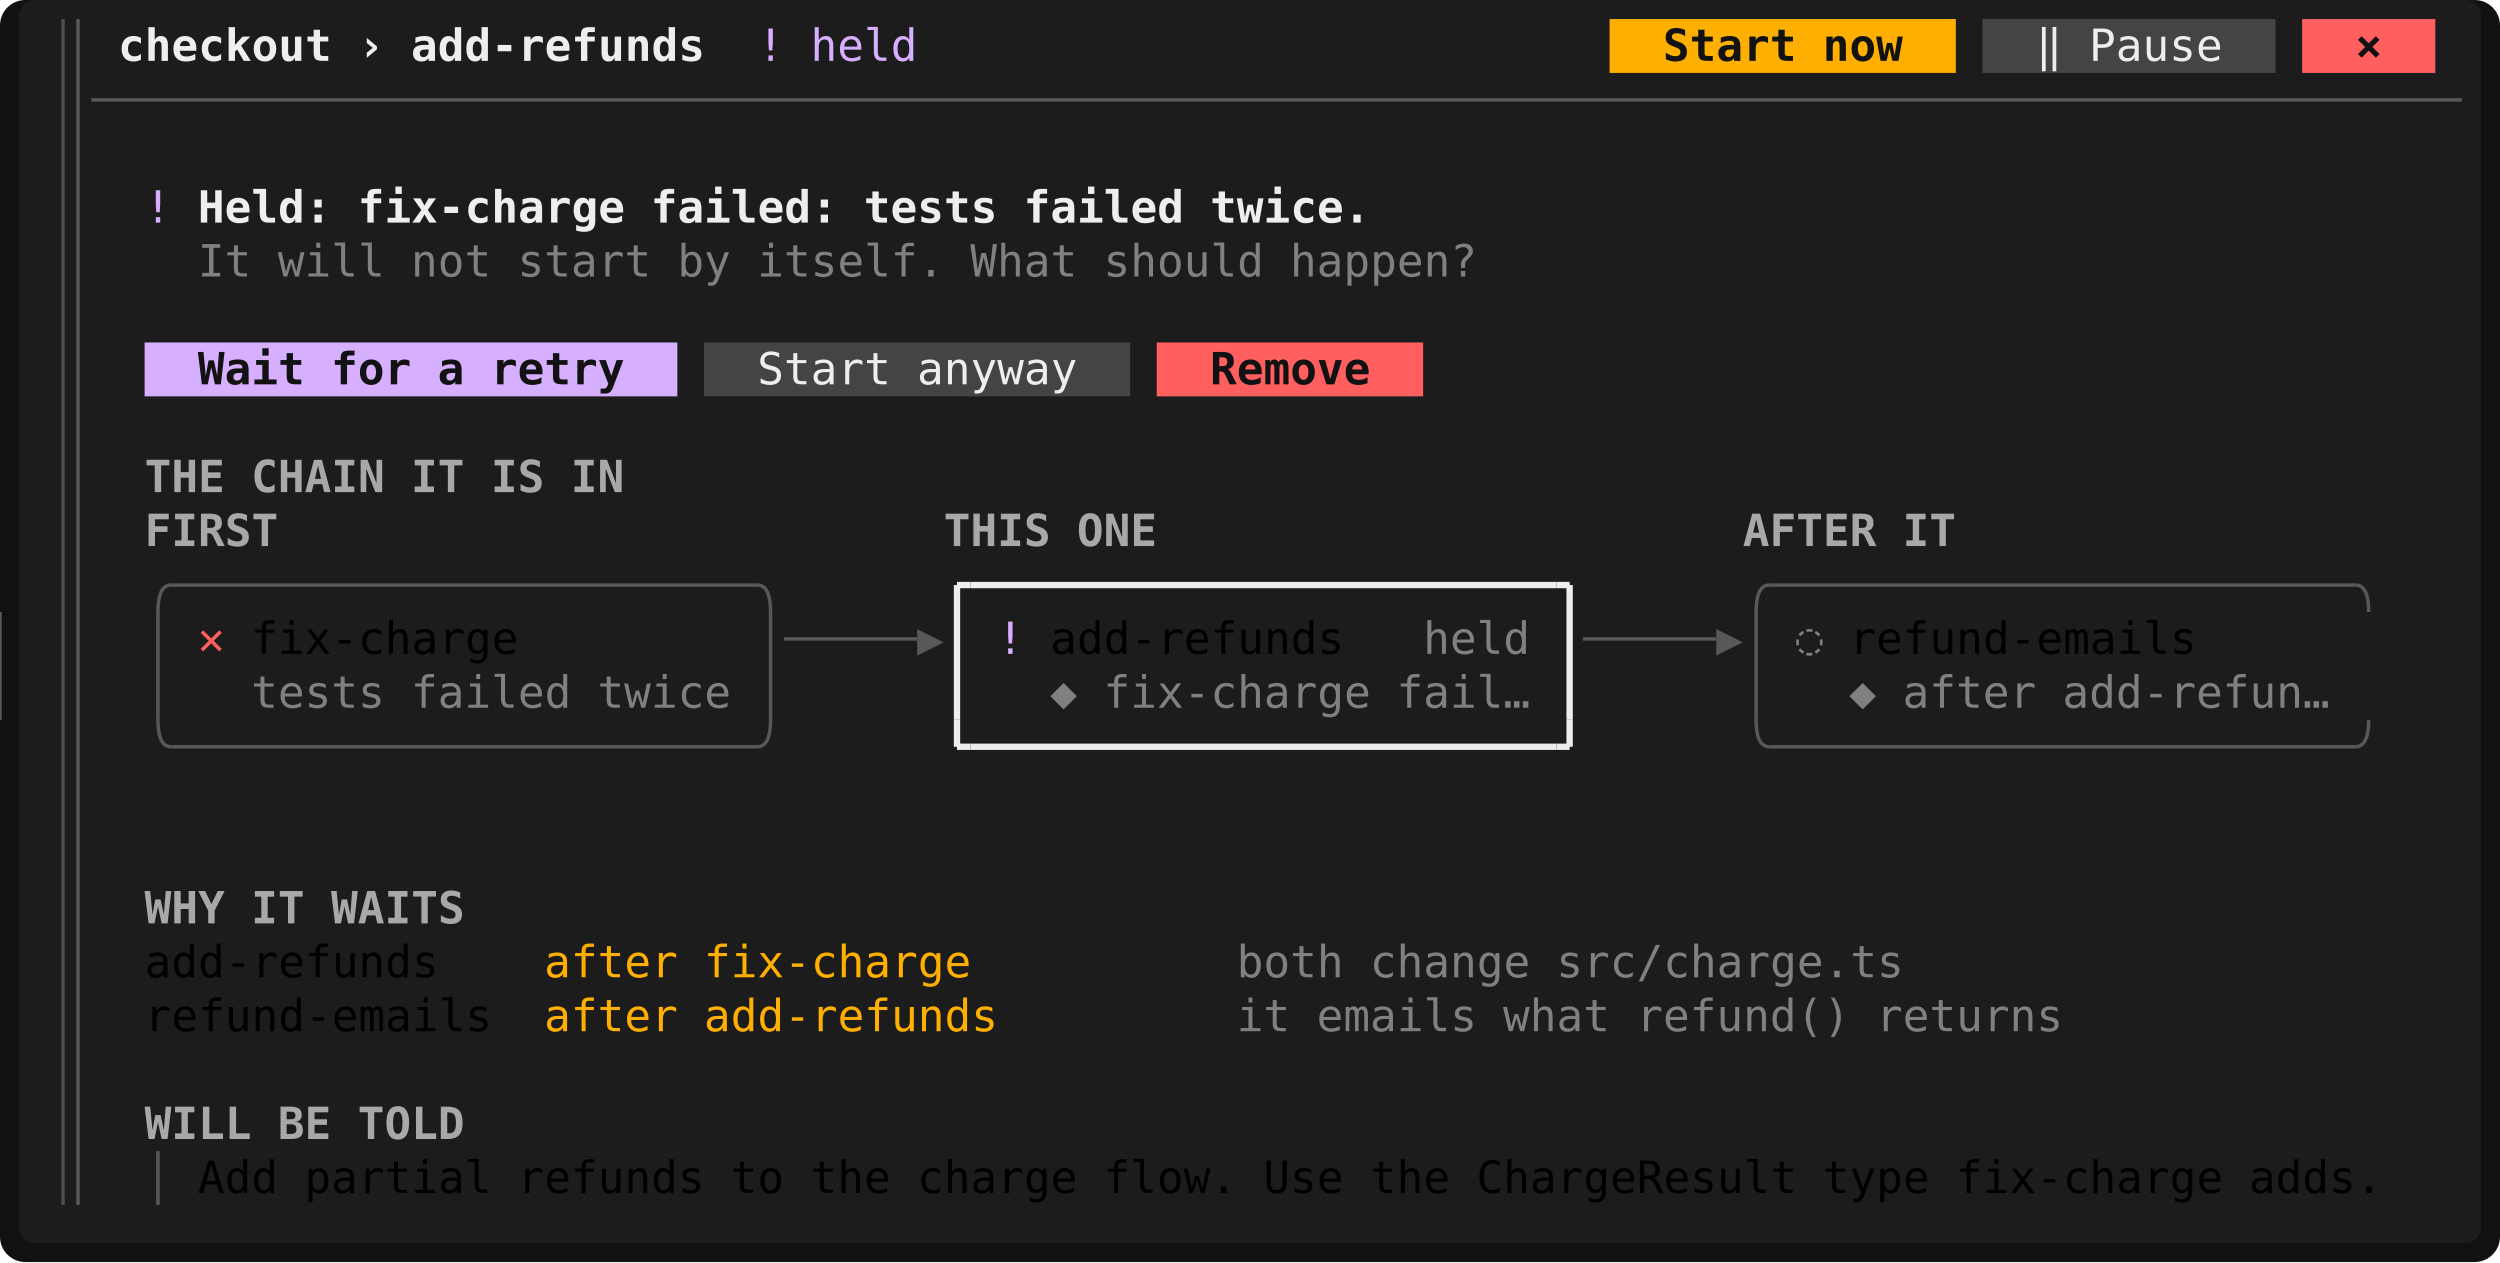
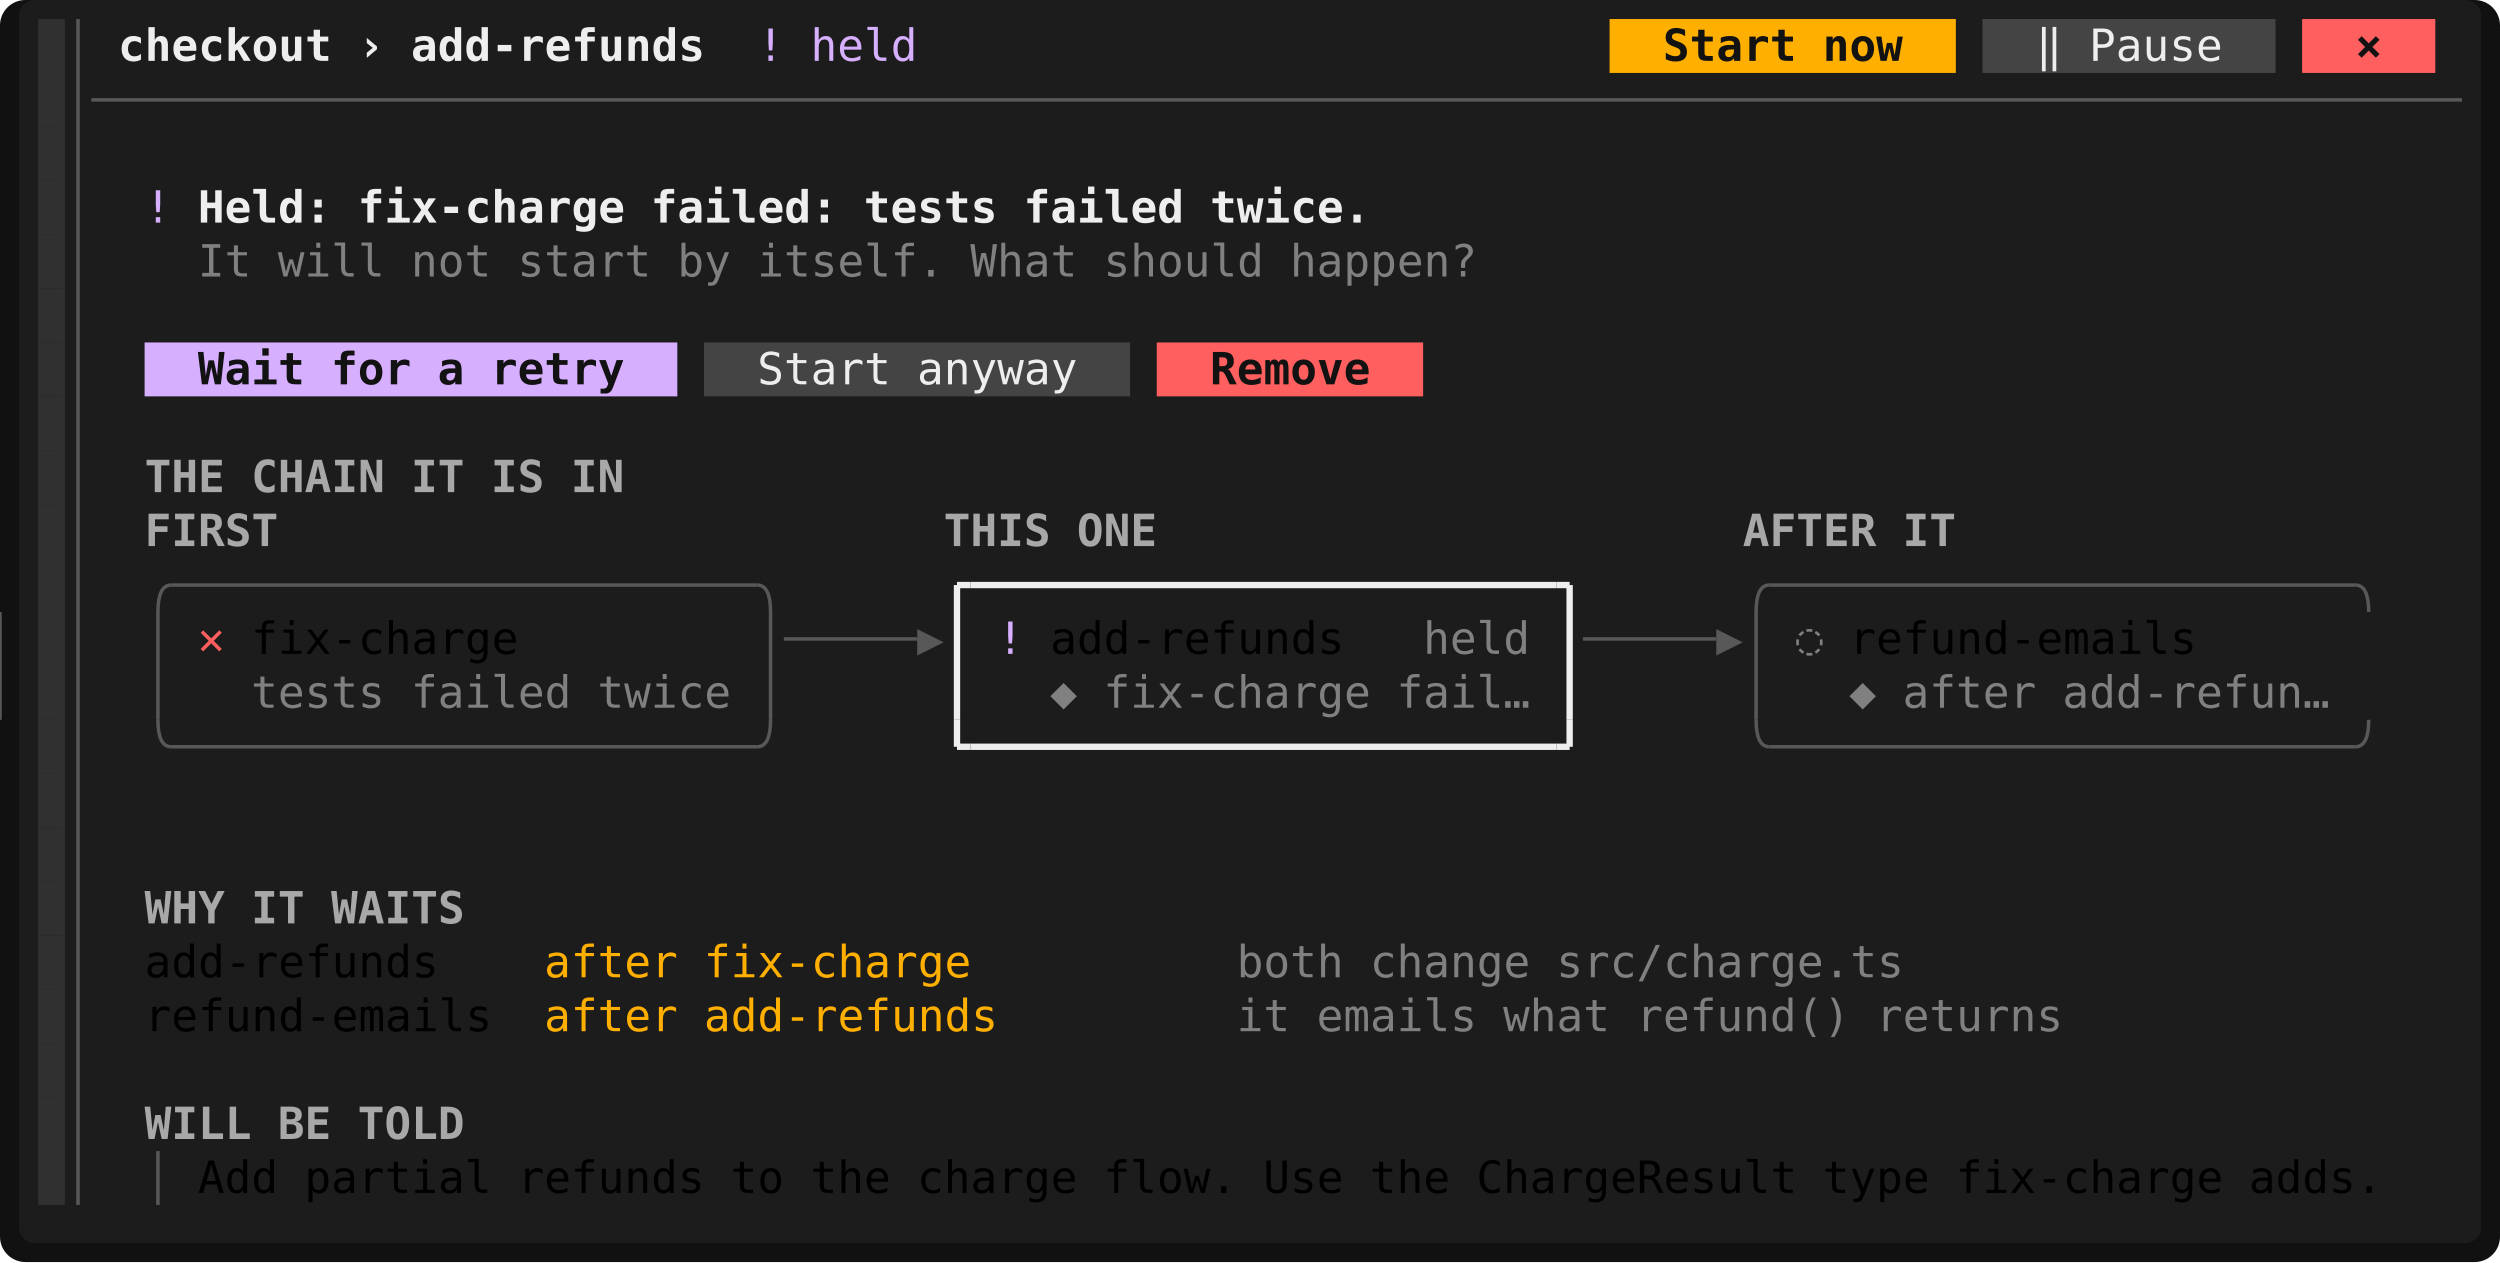
<svg xmlns="http://www.w3.org/2000/svg" viewBox="0 0 788.4 398" width="788.4" height="398" font-family="ui-monospace,SFMono-Regular,Menlo,Consolas,'DejaVu Sans Mono','Liberation Mono',monospace" font-size="14" role="img" aria-label="Tade">
  <rect width="788.4" height="398" rx="8" fill="#111111" />
  <rect x="6" y="0" width="776.4" height="392" rx="5" fill="#1c1c1c" />
+   <rect x="12" y="6" width="8.4" height="17" fill="rgb(48,48,48)" />
  <rect x="507.6" y="6" width="109.2" height="17" fill="rgb(255,175,0)" />
  <rect x="625.2" y="6" width="92.4" height="17" fill="rgb(68,68,68)" />
  <rect x="726" y="6" width="42" height="17" fill="rgb(255,95,95)" />
+   <rect x="12" y="23" width="8.4" height="17" fill="rgb(48,48,48)" />
+   <rect x="12" y="40" width="8.4" height="17" fill="rgb(48,48,48)" />
+   <rect x="12" y="57" width="8.4" height="17" fill="rgb(48,48,48)" />
+   <rect x="12" y="74" width="8.4" height="17" fill="rgb(48,48,48)" />
+   <rect x="12" y="91" width="8.4" height="17" fill="rgb(48,48,48)" />
+   <rect x="12" y="108" width="8.4" height="17" fill="rgb(48,48,48)" />
  <rect x="45.6" y="108" width="168" height="17" fill="rgb(215,175,255)" />
  <rect x="222" y="108" width="134.4" height="17" fill="rgb(68,68,68)" />
  <rect x="364.8" y="108" width="84" height="17" fill="rgb(255,95,95)" />
-   <rect x="19.35" y="6" width="1.05" height="374" fill="rgb(78,78,78)" />
+   <rect x="12" y="125" width="8.4" height="17" fill="rgb(48,48,48)" />
+   <rect x="12" y="142" width="8.4" height="17" fill="rgb(48,48,48)" />
+   <rect x="12" y="159" width="8.4" height="17" fill="rgb(48,48,48)" />
+   <rect x="12" y="176" width="8.4" height="17" fill="rgb(48,48,48)" />
+   <rect x="12" y="193" width="8.4" height="17" fill="rgb(48,48,48)" />
+   <rect x="12" y="210" width="8.4" height="17" fill="rgb(48,48,48)" />
+   <rect x="12" y="227" width="8.4" height="17" fill="rgb(48,48,48)" />
+   <rect x="12" y="244" width="8.4" height="17" fill="rgb(48,48,48)" />
+   <rect x="12" y="261" width="8.4" height="17" fill="rgb(48,48,48)" />
+   <rect x="12" y="278" width="8.4" height="17" fill="rgb(48,48,48)" />
+   <rect x="12" y="295" width="8.4" height="17" fill="rgb(48,48,48)" />
+   <rect x="12" y="312" width="8.4" height="17" fill="rgb(48,48,48)" />
+   <rect x="12" y="329" width="8.4" height="17" fill="rgb(48,48,48)" />
+   <rect x="12" y="346" width="8.4" height="17" fill="rgb(48,48,48)" />
+   <rect x="12" y="363" width="8.4" height="17" fill="rgb(48,48,48)" />
+   <rect x="19.35" y="6" width="1.05" height="374" fill="rgb(48,48,48)" />
  <line x1="24.6" y1="6" x2="24.6" y2="380" stroke="rgb(88,88,88)" stroke-width="1.1" />
  <line x1="28.8" y1="31.5" x2="776.4" y2="31.5" stroke="rgb(88,88,88)" stroke-width="1.1" />
  <path d="M49.8 193Q49.8 184.5 54 184.5" fill="none" stroke="rgb(88,88,88)" stroke-width="1.1" />
  <line x1="54" y1="184.5" x2="238.8" y2="184.5" stroke="rgb(88,88,88)" stroke-width="1.1" />
  <path d="M243 193Q243 184.5 238.8 184.5" fill="none" stroke="rgb(88,88,88)" stroke-width="1.1" />
  <line x1="301.8" y1="184.5" x2="306" y2="184.5" stroke="rgb(238,238,238)" stroke-width="2" />
  <line x1="301.8" y1="184.5" x2="301.8" y2="193" stroke="rgb(238,238,238)" stroke-width="2" />
  <line x1="306" y1="184.5" x2="490.8" y2="184.5" stroke="rgb(238,238,238)" stroke-width="2" />
  <line x1="490.8" y1="184.5" x2="495" y2="184.5" stroke="rgb(238,238,238)" stroke-width="2" />
  <line x1="495" y1="184.5" x2="495" y2="193" stroke="rgb(238,238,238)" stroke-width="2" />
  <path d="M553.8 193Q553.8 184.5 558 184.5" fill="none" stroke="rgb(88,88,88)" stroke-width="1.1" />
  <line x1="558" y1="184.5" x2="742.8" y2="184.5" stroke="rgb(88,88,88)" stroke-width="1.1" />
  <path d="M747. 193Q747. 184.5 742.8 184.5" fill="none" stroke="rgb(88,88,88)" stroke-width="1.1" />
  <line x1="49.8" y1="193" x2="49.8" y2="227" stroke="rgb(88,88,88)" stroke-width="1.1" />
  <line x1="243" y1="193" x2="243" y2="227" stroke="rgb(88,88,88)" stroke-width="1.1" />
  <line x1="247.2" y1="201.5" x2="289.2" y2="201.5" stroke="rgb(88,88,88)" stroke-width="1.1" />
  <line x1="301.8" y1="193" x2="301.8" y2="227" stroke="rgb(238,238,238)" stroke-width="2" />
  <line x1="495" y1="193" x2="495" y2="227" stroke="rgb(238,238,238)" stroke-width="2" />
  <line x1="499.2" y1="201.5" x2="541.2" y2="201.5" stroke="rgb(88,88,88)" stroke-width="1.1" />
  <line x1="553.8" y1="193" x2="553.8" y2="227" stroke="rgb(88,88,88)" stroke-width="1.1" />
  <line x1="747." y1="193" x2="747." y2="227" stroke="rgb(88,88,88)" stroke-width="1.1" />
  <path d="M49.8 227Q49.8 235.5 54 235.5" fill="none" stroke="rgb(88,88,88)" stroke-width="1.1" />
  <line x1="54" y1="235.5" x2="238.8" y2="235.5" stroke="rgb(88,88,88)" stroke-width="1.1" />
  <path d="M243 227Q243 235.5 238.8 235.5" fill="none" stroke="rgb(88,88,88)" stroke-width="1.1" />
  <line x1="301.8" y1="235.5" x2="306" y2="235.5" stroke="rgb(238,238,238)" stroke-width="2" />
  <line x1="301.8" y1="227" x2="301.8" y2="235.5" stroke="rgb(238,238,238)" stroke-width="2" />
  <line x1="306" y1="235.5" x2="490.8" y2="235.5" stroke="rgb(238,238,238)" stroke-width="2" />
  <line x1="490.8" y1="235.5" x2="495" y2="235.5" stroke="rgb(238,238,238)" stroke-width="2" />
  <line x1="495" y1="227" x2="495" y2="235.5" stroke="rgb(238,238,238)" stroke-width="2" />
  <path d="M553.8 227Q553.8 235.5 558 235.5" fill="none" stroke="rgb(88,88,88)" stroke-width="1.1" />
  <line x1="558" y1="235.5" x2="742.8" y2="235.5" stroke="rgb(88,88,88)" stroke-width="1.1" />
  <path d="M747. 227Q747. 235.5 742.8 235.5" fill="none" stroke="rgb(88,88,88)" stroke-width="1.1" />
  <line x1="49.8" y1="363" x2="49.8" y2="380" stroke="rgb(88,88,88)" stroke-width="1.1" />
  <text x="37.2" y="19.2" textLength="67.2" lengthAdjust="spacingAndGlyphs" fill="rgb(238,238,238)" font-weight="700">checkout</text>
  <text x="112.8" y="19.2" textLength="8.4" lengthAdjust="spacingAndGlyphs" fill="rgb(238,238,238)" font-weight="700">›</text>
  <text x="129.6" y="19.2" textLength="92.4" lengthAdjust="spacingAndGlyphs" fill="rgb(238,238,238)" font-weight="700">add-refunds</text>
  <text x="238.8" y="19.2" textLength="8.4" lengthAdjust="spacingAndGlyphs" fill="rgb(215,175,255)">!</text>
  <text x="255.6" y="19.2" textLength="33.6" lengthAdjust="spacingAndGlyphs" fill="rgb(215,175,255)">held</text>
  <text x="524.4" y="19.2" textLength="42" lengthAdjust="spacingAndGlyphs" fill="rgb(18,18,18)" font-weight="700">Start</text>
  <text x="574.8" y="19.2" textLength="25.2" lengthAdjust="spacingAndGlyphs" fill="rgb(18,18,18)" font-weight="700">now</text>
  <text x="642" y="19.2" textLength="8.4" lengthAdjust="spacingAndGlyphs" fill="rgb(238,238,238)">‖</text>
  <text x="658.8" y="19.2" textLength="42" lengthAdjust="spacingAndGlyphs" fill="rgb(238,238,238)">Pause</text>
  <text x="742.8" y="19.2" textLength="8.4" lengthAdjust="spacingAndGlyphs" fill="rgb(18,18,18)" font-weight="700">×</text>
  <text x="45.6" y="70.2" textLength="8.4" lengthAdjust="spacingAndGlyphs" fill="rgb(215,175,255)">!</text>
  <text x="62.4" y="70.2" textLength="42" lengthAdjust="spacingAndGlyphs" fill="rgb(238,238,238)" font-weight="700">Held:</text>
  <text x="112.8" y="70.2" textLength="84" lengthAdjust="spacingAndGlyphs" fill="rgb(238,238,238)" font-weight="700">fix-charge</text>
  <text x="205.2" y="70.2" textLength="58.8" lengthAdjust="spacingAndGlyphs" fill="rgb(238,238,238)" font-weight="700">failed:</text>
  <text x="272.4" y="70.2" textLength="42" lengthAdjust="spacingAndGlyphs" fill="rgb(238,238,238)" font-weight="700">tests</text>
  <text x="322.8" y="70.2" textLength="50.4" lengthAdjust="spacingAndGlyphs" fill="rgb(238,238,238)" font-weight="700">failed</text>
  <text x="381.6" y="70.2" textLength="50.4" lengthAdjust="spacingAndGlyphs" fill="rgb(238,238,238)" font-weight="700">twice.</text>
  <text x="62.4" y="87.2" textLength="16.8" lengthAdjust="spacingAndGlyphs" fill="rgb(128,128,128)">It</text>
  <text x="87.6" y="87.2" textLength="33.6" lengthAdjust="spacingAndGlyphs" fill="rgb(128,128,128)">will</text>
  <text x="129.6" y="87.2" textLength="25.2" lengthAdjust="spacingAndGlyphs" fill="rgb(128,128,128)">not</text>
  <text x="163.2" y="87.2" textLength="42" lengthAdjust="spacingAndGlyphs" fill="rgb(128,128,128)">start</text>
  <text x="213.6" y="87.2" textLength="16.8" lengthAdjust="spacingAndGlyphs" fill="rgb(128,128,128)">by</text>
  <text x="238.8" y="87.2" textLength="58.8" lengthAdjust="spacingAndGlyphs" fill="rgb(128,128,128)">itself.</text>
  <text x="306" y="87.2" textLength="33.6" lengthAdjust="spacingAndGlyphs" fill="rgb(128,128,128)">What</text>
  <text x="348" y="87.2" textLength="50.4" lengthAdjust="spacingAndGlyphs" fill="rgb(128,128,128)">should</text>
  <text x="406.8" y="87.2" textLength="58.8" lengthAdjust="spacingAndGlyphs" fill="rgb(128,128,128)">happen?</text>
  <text x="62.4" y="121.2" textLength="33.6" lengthAdjust="spacingAndGlyphs" fill="rgb(18,18,18)" font-weight="700">Wait</text>
  <text x="104.4" y="121.2" textLength="25.2" lengthAdjust="spacingAndGlyphs" fill="rgb(18,18,18)" font-weight="700">for</text>
  <text x="138" y="121.2" textLength="8.4" lengthAdjust="spacingAndGlyphs" fill="rgb(18,18,18)" font-weight="700">a</text>
  <text x="154.8" y="121.2" textLength="42" lengthAdjust="spacingAndGlyphs" fill="rgb(18,18,18)" font-weight="700">retry</text>
  <text x="238.8" y="121.2" textLength="42" lengthAdjust="spacingAndGlyphs" fill="rgb(238,238,238)">Start</text>
  <text x="289.2" y="121.2" textLength="50.4" lengthAdjust="spacingAndGlyphs" fill="rgb(238,238,238)">anyway</text>
  <text x="381.6" y="121.2" textLength="50.4" lengthAdjust="spacingAndGlyphs" fill="rgb(18,18,18)" font-weight="700">Remove</text>
  <text x="45.6" y="155.2" textLength="25.2" lengthAdjust="spacingAndGlyphs" fill="rgb(168,168,168)" font-weight="700">THE</text>
  <text x="79.2" y="155.2" textLength="42" lengthAdjust="spacingAndGlyphs" fill="rgb(168,168,168)" font-weight="700">CHAIN</text>
  <text x="129.6" y="155.2" textLength="16.8" lengthAdjust="spacingAndGlyphs" fill="rgb(168,168,168)" font-weight="700">IT</text>
  <text x="154.8" y="155.2" textLength="16.8" lengthAdjust="spacingAndGlyphs" fill="rgb(168,168,168)" font-weight="700">IS</text>
  <text x="180" y="155.2" textLength="16.8" lengthAdjust="spacingAndGlyphs" fill="rgb(168,168,168)" font-weight="700">IN</text>
  <text x="45.6" y="172.2" textLength="42" lengthAdjust="spacingAndGlyphs" fill="rgb(168,168,168)" font-weight="700">FIRST</text>
  <text x="297.6" y="172.2" textLength="33.6" lengthAdjust="spacingAndGlyphs" fill="rgb(168,168,168)" font-weight="700">THIS</text>
  <text x="339.6" y="172.2" textLength="25.2" lengthAdjust="spacingAndGlyphs" fill="rgb(168,168,168)" font-weight="700">ONE</text>
  <text x="549.6" y="172.2" textLength="42" lengthAdjust="spacingAndGlyphs" fill="rgb(168,168,168)" font-weight="700">AFTER</text>
  <text x="600" y="172.2" textLength="16.8" lengthAdjust="spacingAndGlyphs" fill="rgb(168,168,168)" font-weight="700">IT</text>
  <text x="62.4" y="206.2" textLength="8.4" lengthAdjust="spacingAndGlyphs" fill="rgb(255,95,95)">✕</text>
  <text x="79.2" y="206.2" textLength="84" lengthAdjust="spacingAndGlyphs">fix-charge</text>
  <text x="289.2" y="206.2" textLength="8.4" lengthAdjust="spacingAndGlyphs" fill="rgb(88,88,88)">▶</text>
  <text x="314.4" y="206.2" textLength="8.4" lengthAdjust="spacingAndGlyphs" fill="rgb(215,175,255)">!</text>
  <text x="331.2" y="206.2" textLength="92.4" lengthAdjust="spacingAndGlyphs">add-refunds</text>
  <text x="448.8" y="206.2" textLength="33.6" lengthAdjust="spacingAndGlyphs" fill="rgb(128,128,128)">held</text>
  <text x="541.2" y="206.2" textLength="8.4" lengthAdjust="spacingAndGlyphs" fill="rgb(88,88,88)">▶</text>
  <text x="566.4" y="206.2" textLength="8.4" lengthAdjust="spacingAndGlyphs" fill="rgb(128,128,128)">◌</text>
  <text x="583.2" y="206.2" textLength="109.2" lengthAdjust="spacingAndGlyphs">refund-emails</text>
  <text x="79.2" y="223.2" textLength="42" lengthAdjust="spacingAndGlyphs" fill="rgb(128,128,128)">tests</text>
  <text x="129.6" y="223.2" textLength="50.4" lengthAdjust="spacingAndGlyphs" fill="rgb(128,128,128)">failed</text>
  <text x="188.4" y="223.2" textLength="42" lengthAdjust="spacingAndGlyphs" fill="rgb(128,128,128)">twice</text>
  <text x="331.2" y="223.2" textLength="8.4" lengthAdjust="spacingAndGlyphs" fill="rgb(128,128,128)">◆</text>
  <text x="348" y="223.2" textLength="84" lengthAdjust="spacingAndGlyphs" fill="rgb(128,128,128)">fix-charge</text>
  <text x="440.4" y="223.2" textLength="42" lengthAdjust="spacingAndGlyphs" fill="rgb(128,128,128)">fail…</text>
  <text x="583.2" y="223.2" textLength="8.4" lengthAdjust="spacingAndGlyphs" fill="rgb(128,128,128)">◆</text>
  <text x="600" y="223.2" textLength="42" lengthAdjust="spacingAndGlyphs" fill="rgb(128,128,128)">after</text>
  <text x="650.4" y="223.2" textLength="84" lengthAdjust="spacingAndGlyphs" fill="rgb(128,128,128)">add-refun…</text>
  <text x="45.6" y="291.2" textLength="25.2" lengthAdjust="spacingAndGlyphs" fill="rgb(168,168,168)" font-weight="700">WHY</text>
  <text x="79.2" y="291.2" textLength="16.8" lengthAdjust="spacingAndGlyphs" fill="rgb(168,168,168)" font-weight="700">IT</text>
  <text x="104.4" y="291.2" textLength="42" lengthAdjust="spacingAndGlyphs" fill="rgb(168,168,168)" font-weight="700">WAITS</text>
  <text x="45.6" y="308.2" textLength="92.4" lengthAdjust="spacingAndGlyphs">add-refunds</text>
  <text x="171.6" y="308.2" textLength="42" lengthAdjust="spacingAndGlyphs" fill="rgb(255,175,0)">after</text>
  <text x="222" y="308.2" textLength="84" lengthAdjust="spacingAndGlyphs" fill="rgb(255,175,0)">fix-charge</text>
  <text x="390" y="308.2" textLength="33.6" lengthAdjust="spacingAndGlyphs" fill="rgb(128,128,128)">both</text>
  <text x="432" y="308.2" textLength="50.4" lengthAdjust="spacingAndGlyphs" fill="rgb(128,128,128)">change</text>
  <text x="490.8" y="308.2" textLength="109.2" lengthAdjust="spacingAndGlyphs" fill="rgb(128,128,128)">src/charge.ts</text>
  <text x="45.6" y="325.2" textLength="109.2" lengthAdjust="spacingAndGlyphs">refund-emails</text>
  <text x="171.6" y="325.2" textLength="42" lengthAdjust="spacingAndGlyphs" fill="rgb(255,175,0)">after</text>
  <text x="222" y="325.2" textLength="92.4" lengthAdjust="spacingAndGlyphs" fill="rgb(255,175,0)">add-refunds</text>
  <text x="390" y="325.2" textLength="16.8" lengthAdjust="spacingAndGlyphs" fill="rgb(128,128,128)">it</text>
  <text x="415.2" y="325.2" textLength="50.4" lengthAdjust="spacingAndGlyphs" fill="rgb(128,128,128)">emails</text>
  <text x="474" y="325.2" textLength="33.6" lengthAdjust="spacingAndGlyphs" fill="rgb(128,128,128)">what</text>
  <text x="516" y="325.2" textLength="67.2" lengthAdjust="spacingAndGlyphs" fill="rgb(128,128,128)">refund()</text>
  <text x="591.6" y="325.2" textLength="58.8" lengthAdjust="spacingAndGlyphs" fill="rgb(128,128,128)">returns</text>
  <text x="45.6" y="359.2" textLength="33.6" lengthAdjust="spacingAndGlyphs" fill="rgb(168,168,168)" font-weight="700">WILL</text>
  <text x="87.6" y="359.2" textLength="16.8" lengthAdjust="spacingAndGlyphs" fill="rgb(168,168,168)" font-weight="700">BE</text>
  <text x="112.8" y="359.2" textLength="33.6" lengthAdjust="spacingAndGlyphs" fill="rgb(168,168,168)" font-weight="700">TOLD</text>
  <text x="62.4" y="376.2" textLength="25.2" lengthAdjust="spacingAndGlyphs">Add</text>
  <text x="96" y="376.2" textLength="58.8" lengthAdjust="spacingAndGlyphs">partial</text>
  <text x="163.2" y="376.2" textLength="58.8" lengthAdjust="spacingAndGlyphs">refunds</text>
  <text x="230.4" y="376.2" textLength="16.8" lengthAdjust="spacingAndGlyphs">to</text>
  <text x="255.6" y="376.2" textLength="25.2" lengthAdjust="spacingAndGlyphs">the</text>
  <text x="289.2" y="376.2" textLength="50.4" lengthAdjust="spacingAndGlyphs">charge</text>
  <text x="348" y="376.2" textLength="42" lengthAdjust="spacingAndGlyphs">flow.</text>
  <text x="398.4" y="376.2" textLength="25.2" lengthAdjust="spacingAndGlyphs">Use</text>
  <text x="432" y="376.2" textLength="25.2" lengthAdjust="spacingAndGlyphs">the</text>
  <text x="465.6" y="376.2" textLength="100.8" lengthAdjust="spacingAndGlyphs">ChargeResult</text>
  <text x="574.8" y="376.2" textLength="33.6" lengthAdjust="spacingAndGlyphs">type</text>
  <text x="616.8" y="376.2" textLength="84" lengthAdjust="spacingAndGlyphs">fix-charge</text>
  <text x="709.2" y="376.2" textLength="42" lengthAdjust="spacingAndGlyphs">adds.</text>
</svg>
